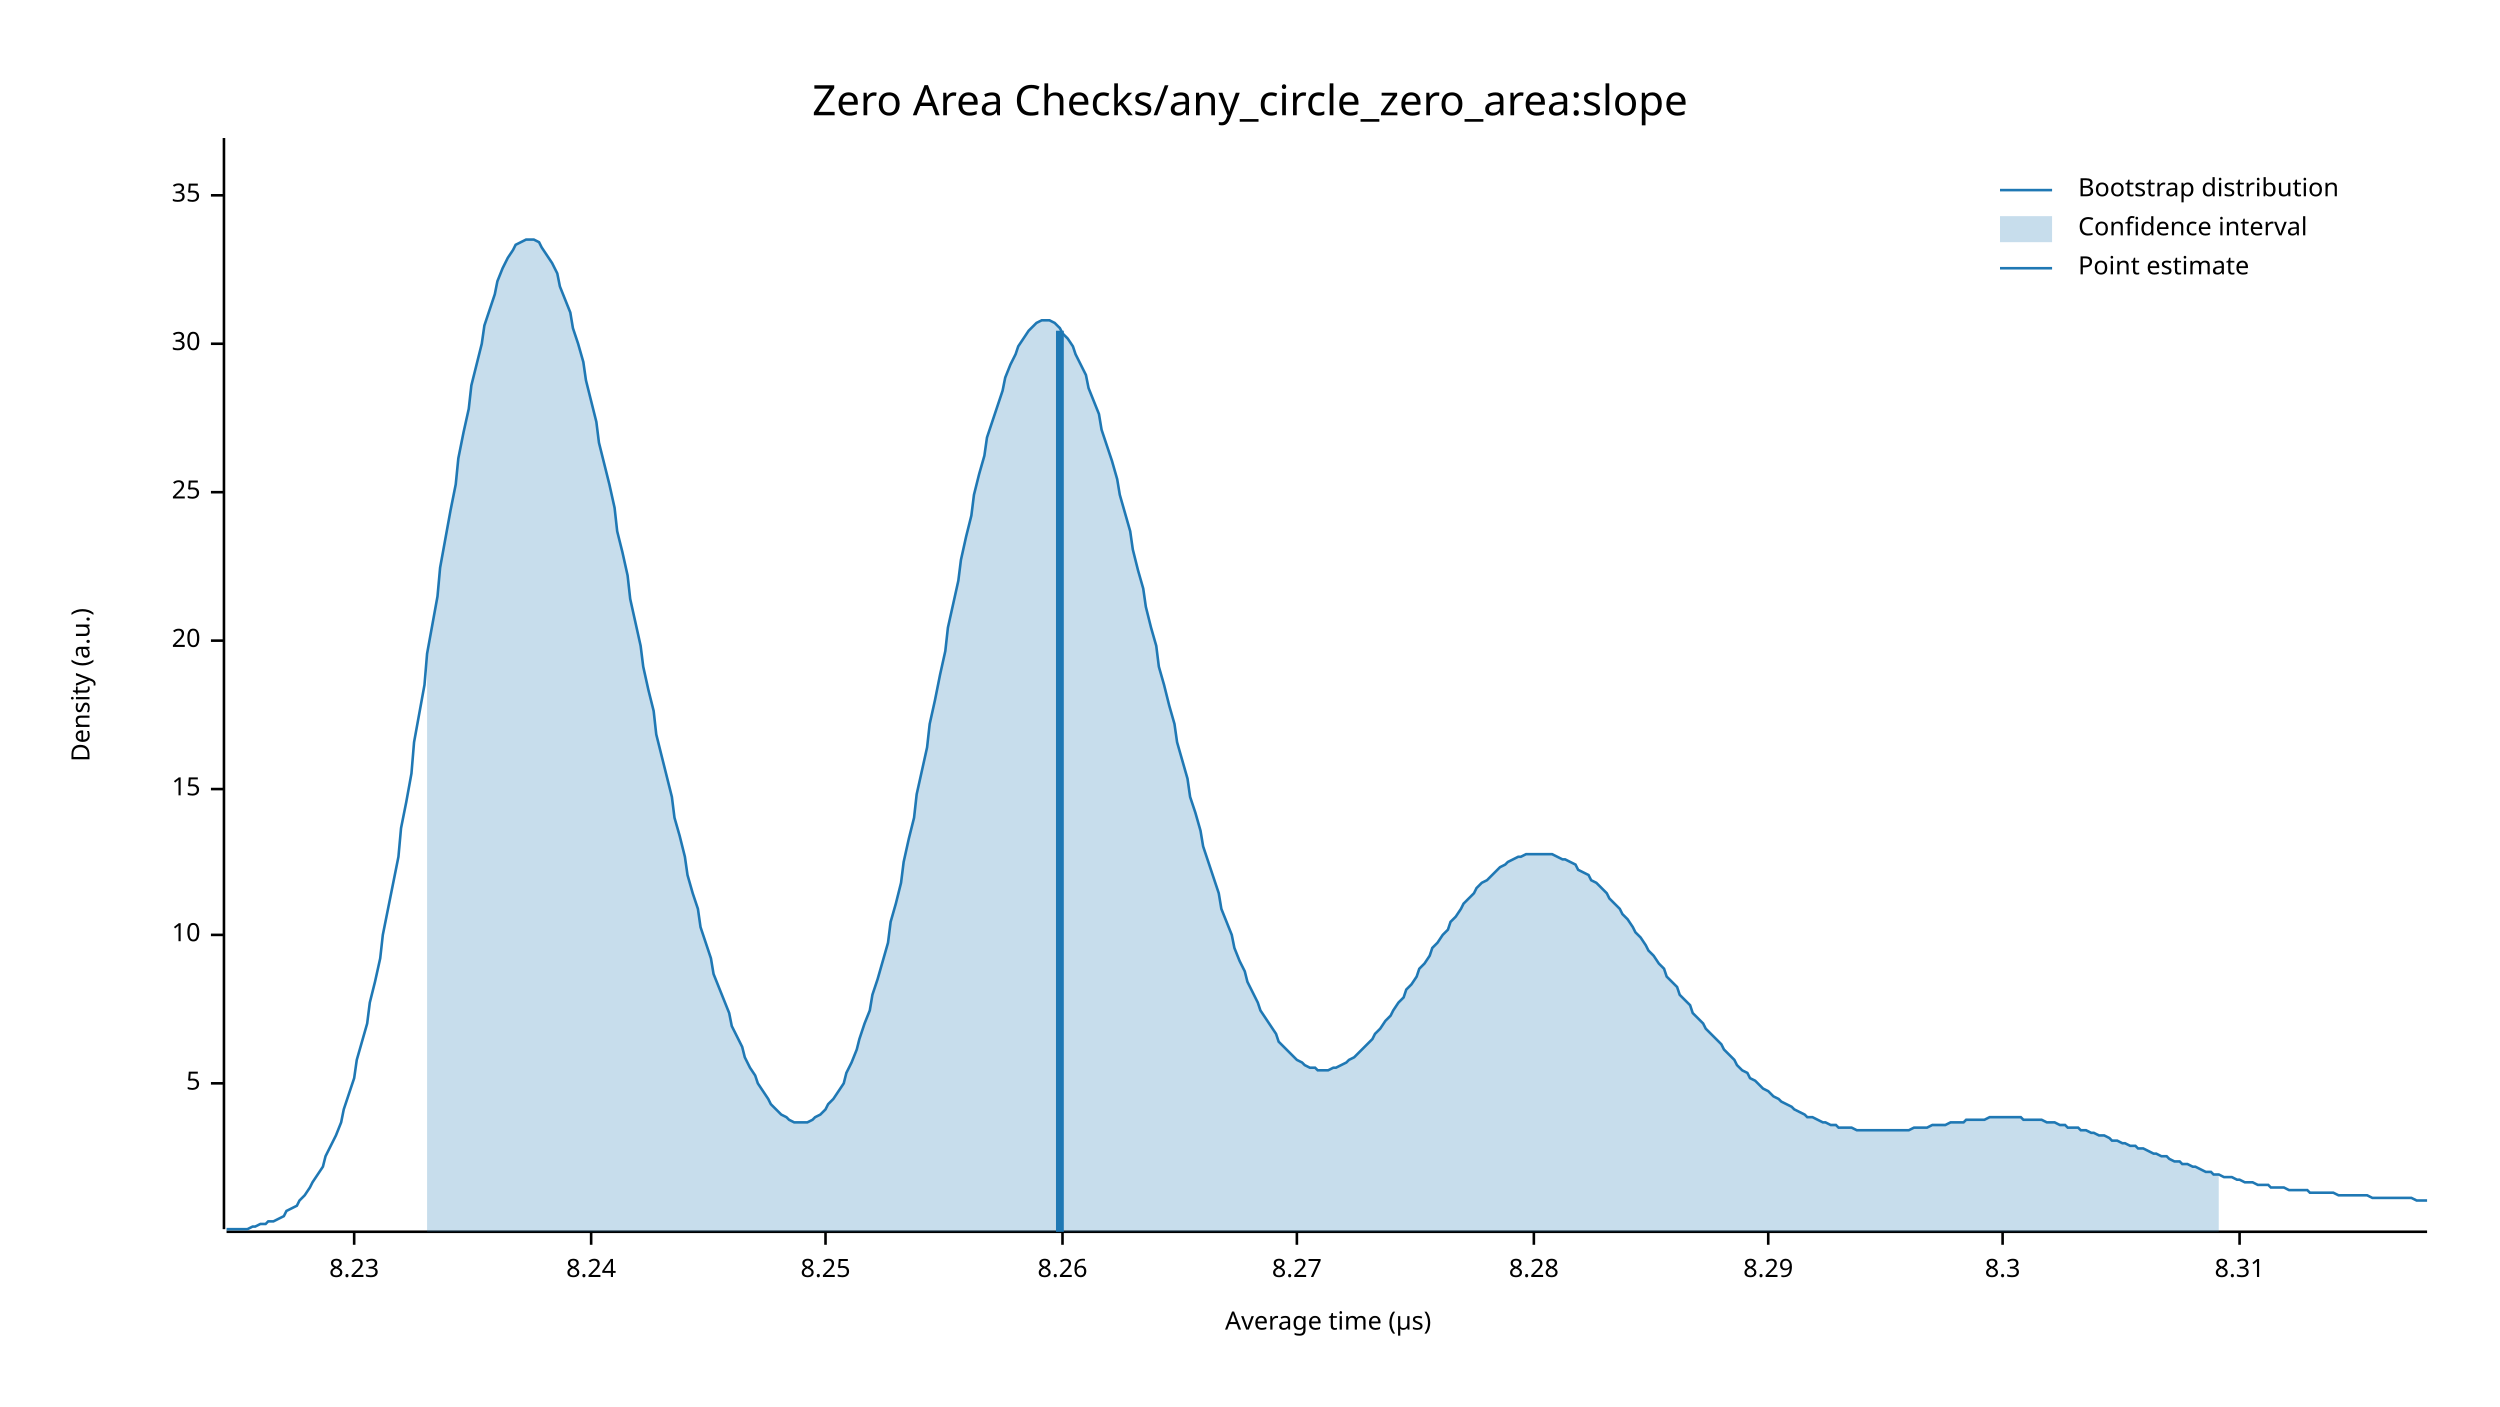
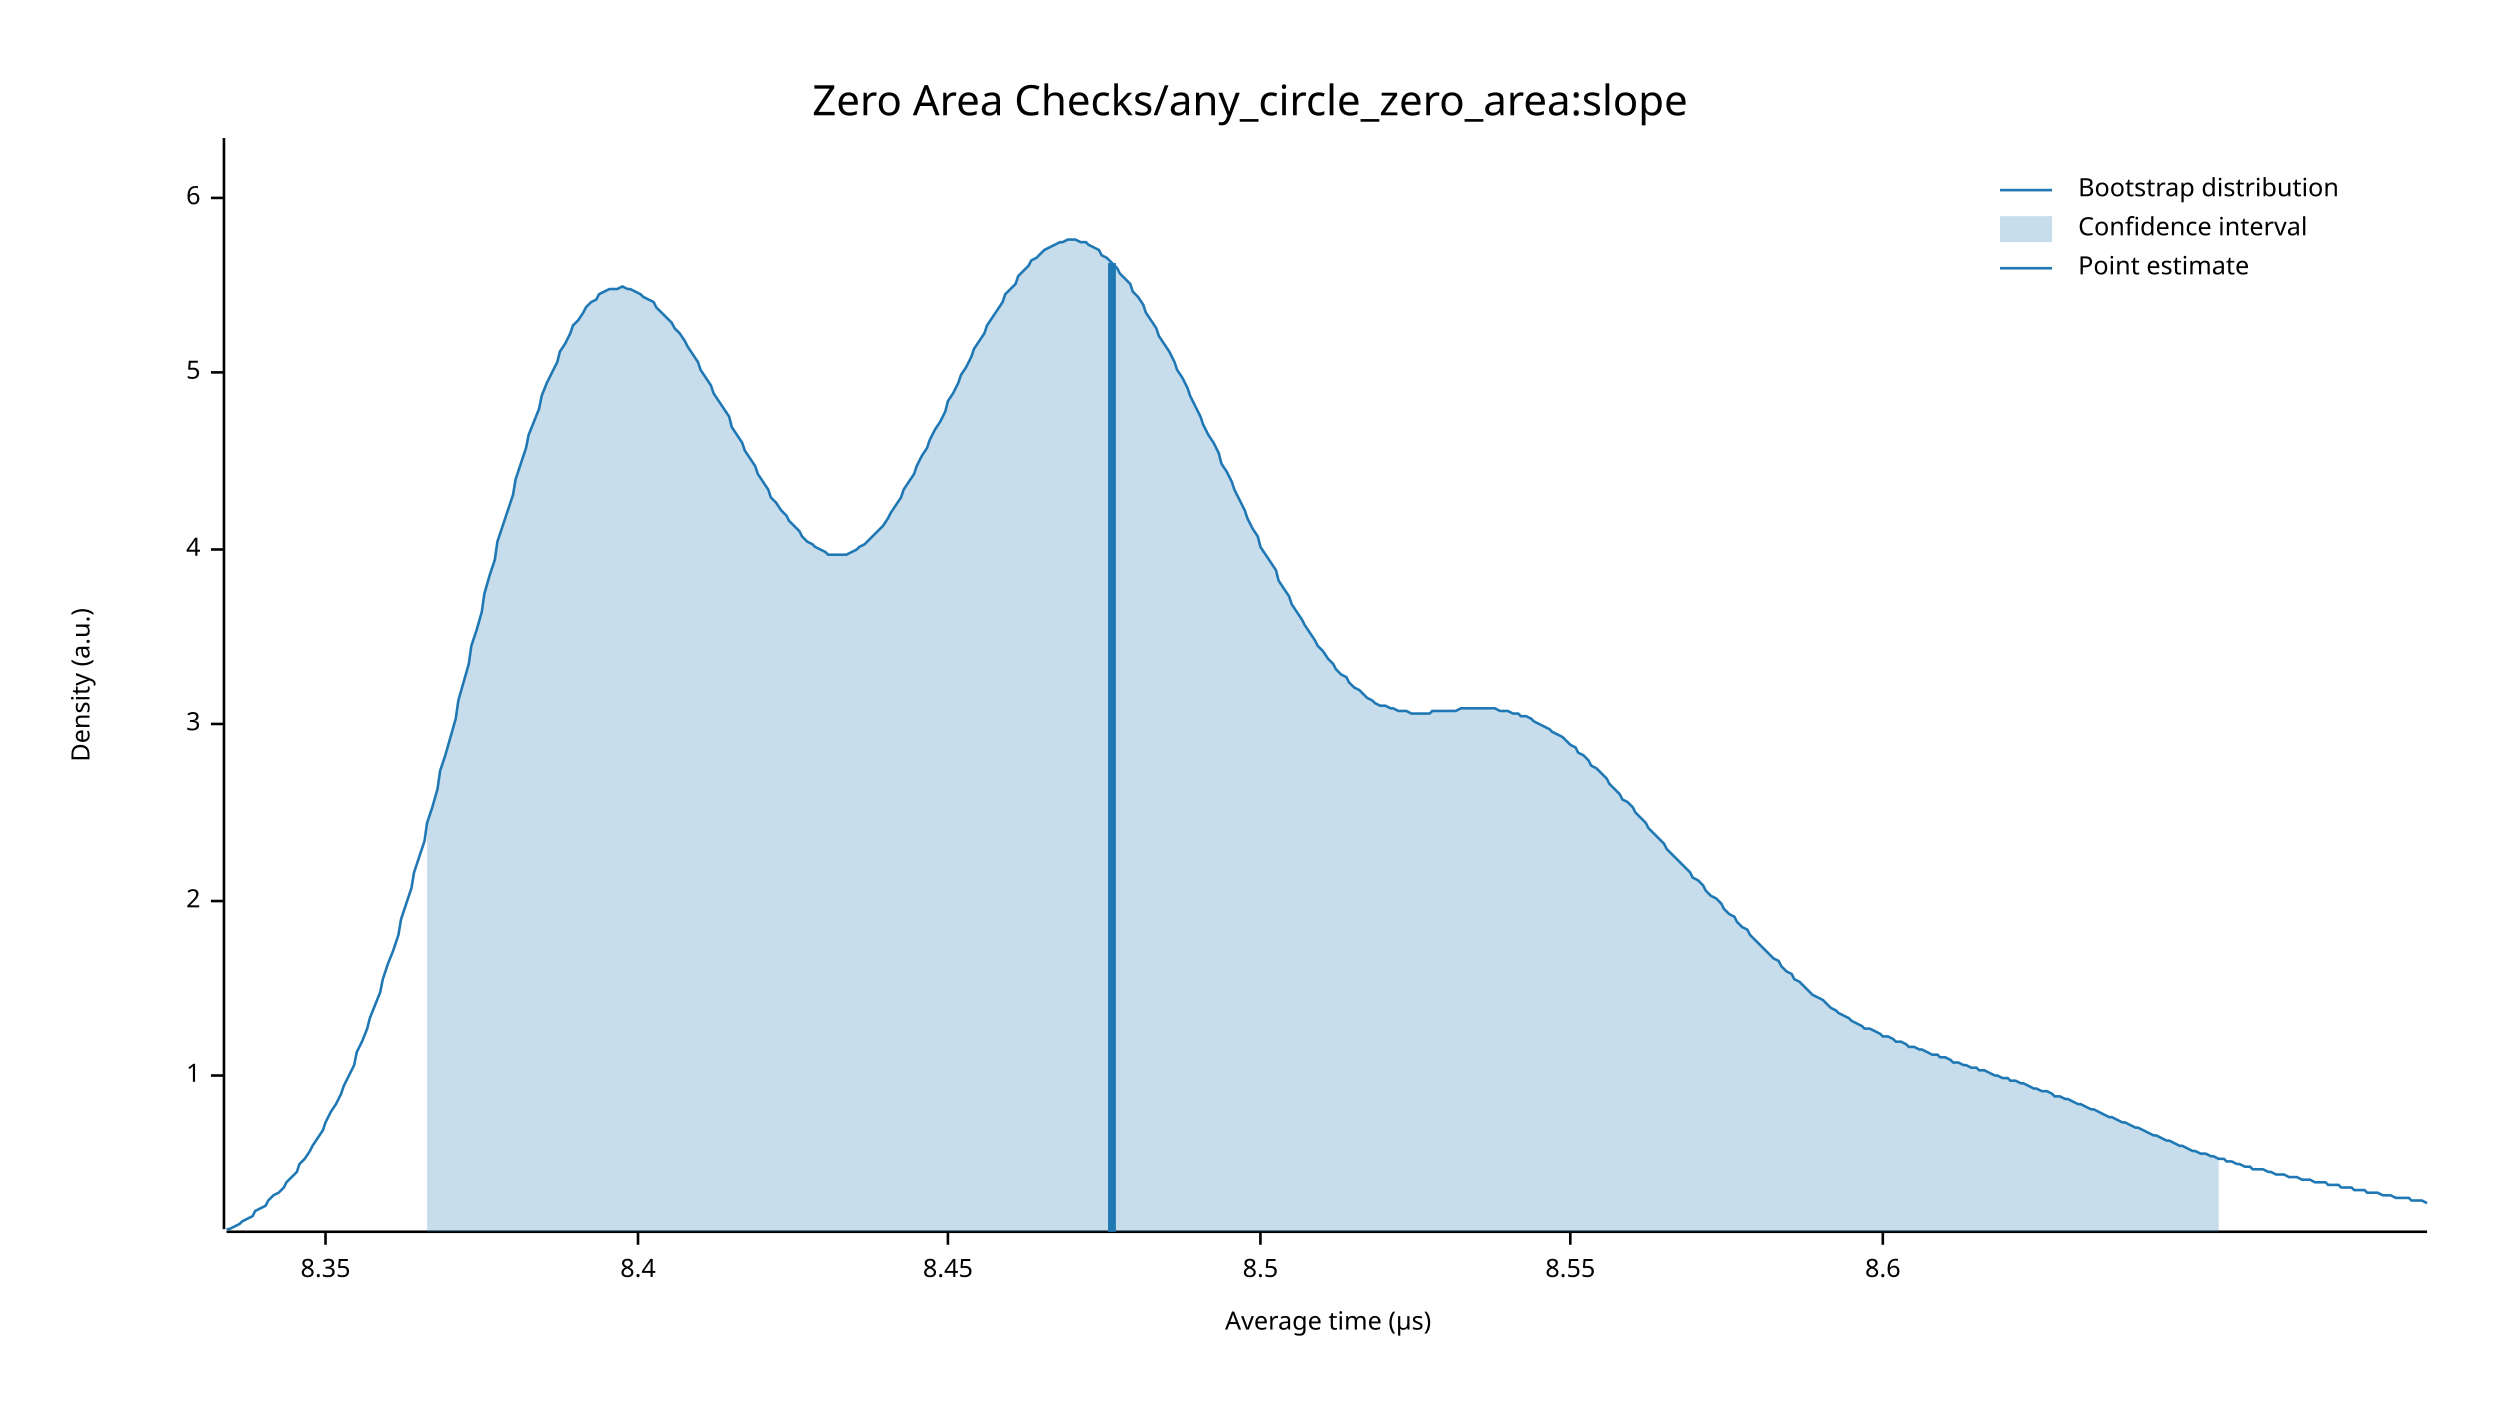
<svg xmlns="http://www.w3.org/2000/svg" width="960" height="540" viewBox="0 0 960 540">
  <text x="480" y="32" dy="0.76em" text-anchor="middle" font-family="sans-serif" font-size="16.129" opacity="1" fill="#000000">
Zero Area Checks/any_circle_zero_area:slope
</text>
  <text x="27" y="263" dy="0.76em" text-anchor="middle" font-family="sans-serif" font-size="9.677" opacity="1" fill="#000000" transform="rotate(270, 27, 263)">
Density (a.u.)
</text>
  <text x="510" y="513" dy="-0.5ex" text-anchor="middle" font-family="sans-serif" font-size="9.677" opacity="1" fill="#000000">
Average time (µs)
</text>
  <polyline fill="none" opacity="1" stroke="#000000" stroke-width="1" points="86,53 86,472 " />
-   <text x="77" y="416" dy="0.5ex" text-anchor="end" font-family="sans-serif" font-size="9.677" opacity="1" fill="#000000">
+   <text x="77" y="413" dy="0.5ex" text-anchor="end" font-family="sans-serif" font-size="9.677" opacity="1" fill="#000000">
+ 1
+ </text>
+   <polyline fill="none" opacity="1" stroke="#000000" stroke-width="1" points="81,413 86,413 " />
+   <text x="77" y="346" dy="0.5ex" text-anchor="end" font-family="sans-serif" font-size="9.677" opacity="1" fill="#000000">
+ 2
+ </text>
+   <polyline fill="none" opacity="1" stroke="#000000" stroke-width="1" points="81,346 86,346 " />
+   <text x="77" y="278" dy="0.5ex" text-anchor="end" font-family="sans-serif" font-size="9.677" opacity="1" fill="#000000">
+ 3
+ </text>
+   <polyline fill="none" opacity="1" stroke="#000000" stroke-width="1" points="81,278 86,278 " />
+   <text x="77" y="211" dy="0.5ex" text-anchor="end" font-family="sans-serif" font-size="9.677" opacity="1" fill="#000000">
+ 4
+ </text>
+   <polyline fill="none" opacity="1" stroke="#000000" stroke-width="1" points="81,211 86,211 " />
+   <text x="77" y="143" dy="0.5ex" text-anchor="end" font-family="sans-serif" font-size="9.677" opacity="1" fill="#000000">
5
</text>
-   <polyline fill="none" opacity="1" stroke="#000000" stroke-width="1" points="81,416 86,416 " />
-   <text x="77" y="359" dy="0.5ex" text-anchor="end" font-family="sans-serif" font-size="9.677" opacity="1" fill="#000000">
- 10
+   <polyline fill="none" opacity="1" stroke="#000000" stroke-width="1" points="81,143 86,143 " />
+   <text x="77" y="76" dy="0.5ex" text-anchor="end" font-family="sans-serif" font-size="9.677" opacity="1" fill="#000000">
+ 6
</text>
-   <polyline fill="none" opacity="1" stroke="#000000" stroke-width="1" points="81,359 86,359 " />
-   <text x="77" y="303" dy="0.5ex" text-anchor="end" font-family="sans-serif" font-size="9.677" opacity="1" fill="#000000">
- 15
+   <polyline fill="none" opacity="1" stroke="#000000" stroke-width="1" points="81,76 86,76 " />
+   <polyline fill="none" opacity="1" stroke="#000000" stroke-width="1" points="87,473 932,473 " />
+   <text x="125" y="483" dy="0.76em" text-anchor="middle" font-family="sans-serif" font-size="9.677" opacity="1" fill="#000000">
+ 8.35
</text>
-   <polyline fill="none" opacity="1" stroke="#000000" stroke-width="1" points="81,303 86,303 " />
-   <text x="77" y="246" dy="0.5ex" text-anchor="end" font-family="sans-serif" font-size="9.677" opacity="1" fill="#000000">
- 20
+   <polyline fill="none" opacity="1" stroke="#000000" stroke-width="1" points="125,473 125,478 " />
+   <text x="245" y="483" dy="0.76em" text-anchor="middle" font-family="sans-serif" font-size="9.677" opacity="1" fill="#000000">
+ 8.4
</text>
-   <polyline fill="none" opacity="1" stroke="#000000" stroke-width="1" points="81,246 86,246 " />
-   <text x="77" y="189" dy="0.5ex" text-anchor="end" font-family="sans-serif" font-size="9.677" opacity="1" fill="#000000">
- 25
+   <polyline fill="none" opacity="1" stroke="#000000" stroke-width="1" points="245,473 245,478 " />
+   <text x="364" y="483" dy="0.76em" text-anchor="middle" font-family="sans-serif" font-size="9.677" opacity="1" fill="#000000">
+ 8.45
</text>
-   <polyline fill="none" opacity="1" stroke="#000000" stroke-width="1" points="81,189 86,189 " />
-   <text x="77" y="132" dy="0.5ex" text-anchor="end" font-family="sans-serif" font-size="9.677" opacity="1" fill="#000000">
- 30
+   <polyline fill="none" opacity="1" stroke="#000000" stroke-width="1" points="364,473 364,478 " />
+   <text x="484" y="483" dy="0.76em" text-anchor="middle" font-family="sans-serif" font-size="9.677" opacity="1" fill="#000000">
+ 8.5
</text>
-   <polyline fill="none" opacity="1" stroke="#000000" stroke-width="1" points="81,132 86,132 " />
-   <text x="77" y="75" dy="0.5ex" text-anchor="end" font-family="sans-serif" font-size="9.677" opacity="1" fill="#000000">
- 35
+   <polyline fill="none" opacity="1" stroke="#000000" stroke-width="1" points="484,473 484,478 " />
+   <text x="603" y="483" dy="0.76em" text-anchor="middle" font-family="sans-serif" font-size="9.677" opacity="1" fill="#000000">
+ 8.55
</text>
-   <polyline fill="none" opacity="1" stroke="#000000" stroke-width="1" points="81,75 86,75 " />
-   <polyline fill="none" opacity="1" stroke="#000000" stroke-width="1" points="87,473 932,473 " />
-   <text x="136" y="483" dy="0.76em" text-anchor="middle" font-family="sans-serif" font-size="9.677" opacity="1" fill="#000000">
- 8.23
+   <polyline fill="none" opacity="1" stroke="#000000" stroke-width="1" points="603,473 603,478 " />
+   <text x="723" y="483" dy="0.76em" text-anchor="middle" font-family="sans-serif" font-size="9.677" opacity="1" fill="#000000">
+ 8.6
</text>
-   <polyline fill="none" opacity="1" stroke="#000000" stroke-width="1" points="136,473 136,478 " />
-   <text x="227" y="483" dy="0.76em" text-anchor="middle" font-family="sans-serif" font-size="9.677" opacity="1" fill="#000000">
- 8.24
- </text>
-   <polyline fill="none" opacity="1" stroke="#000000" stroke-width="1" points="227,473 227,478 " />
-   <text x="317" y="483" dy="0.76em" text-anchor="middle" font-family="sans-serif" font-size="9.677" opacity="1" fill="#000000">
- 8.25
- </text>
-   <polyline fill="none" opacity="1" stroke="#000000" stroke-width="1" points="317,473 317,478 " />
-   <text x="408" y="483" dy="0.76em" text-anchor="middle" font-family="sans-serif" font-size="9.677" opacity="1" fill="#000000">
- 8.26
- </text>
-   <polyline fill="none" opacity="1" stroke="#000000" stroke-width="1" points="408,473 408,478 " />
-   <text x="498" y="483" dy="0.76em" text-anchor="middle" font-family="sans-serif" font-size="9.677" opacity="1" fill="#000000">
- 8.27
- </text>
-   <polyline fill="none" opacity="1" stroke="#000000" stroke-width="1" points="498,473 498,478 " />
-   <text x="589" y="483" dy="0.76em" text-anchor="middle" font-family="sans-serif" font-size="9.677" opacity="1" fill="#000000">
- 8.28
- </text>
-   <polyline fill="none" opacity="1" stroke="#000000" stroke-width="1" points="589,473 589,478 " />
-   <text x="679" y="483" dy="0.76em" text-anchor="middle" font-family="sans-serif" font-size="9.677" opacity="1" fill="#000000">
- 8.29
- </text>
-   <polyline fill="none" opacity="1" stroke="#000000" stroke-width="1" points="679,473 679,478 " />
-   <text x="769" y="483" dy="0.76em" text-anchor="middle" font-family="sans-serif" font-size="9.677" opacity="1" fill="#000000">
- 8.3
- </text>
-   <polyline fill="none" opacity="1" stroke="#000000" stroke-width="1" points="769,473 769,478 " />
-   <text x="860" y="483" dy="0.76em" text-anchor="middle" font-family="sans-serif" font-size="9.677" opacity="1" fill="#000000">
- 8.31
- </text>
-   <polyline fill="none" opacity="1" stroke="#000000" stroke-width="1" points="860,473 860,478 " />
-   <polyline fill="none" opacity="1" stroke="#1F78B4" stroke-width="1" points="87,472 88,472 90,472 92,472 93,472 95,472 97,471 98,471 100,470 102,470 103,469 105,469 107,468 109,467 110,465 112,464 114,463 115,461 117,459 119,456 120,454 122,451 124,448 125,444 127,440 129,436 131,431 132,426 134,420 136,414 137,407 139,400 141,393 142,385 144,377 146,368 147,359 149,349 151,339 153,329 154,318 156,308 158,297 159,285 161,274 163,263 164,251 166,240 168,229 169,218 171,207 173,196 175,186 176,176 178,166 180,157 181,148 183,140 185,132 186,125 188,119 190,113 191,108 193,103 195,99 197,96 198,94 200,93 202,92 203,92 205,92 207,93 208,95 210,98 212,101 214,105 215,110 217,115 219,120 220,126 222,132 224,139 225,146 227,154 229,162 230,170 232,178 234,186 236,195 237,204 239,212 241,221 242,230 244,239 246,248 247,256 249,265 251,273 252,282 254,290 256,298 258,306 259,314 261,321 263,329 264,336 266,343 268,349 269,356 271,362 273,368 274,374 276,379 278,384 280,389 281,394 283,398 285,402 286,406 288,410 290,413 291,416 293,419 295,422 296,424 298,426 300,428 302,429 303,430 305,431 307,431 308,431 310,431 312,430 313,429 315,428 317,426 318,424 320,422 322,419 324,416 325,412 327,408 329,403 330,399 332,393 334,388 335,382 337,376 339,369 341,362 342,354 344,347 346,339 347,331 349,322 351,314 352,305 354,296 356,287 357,278 359,269 361,259 363,250 364,241 366,232 368,223 369,215 371,206 373,198 374,190 376,182 378,175 379,168 381,162 383,156 385,150 386,145 388,140 390,136 391,133 393,130 395,127 396,126 398,124 400,123 401,123 403,123 405,124 407,126 408,128 410,130 412,133 413,136 415,140 417,144 418,149 420,154 422,159 423,165 425,171 427,177 429,184 430,190 432,197 434,204 435,211 437,219 439,226 440,233 442,241 444,248 445,256 447,263 449,271 451,278 452,285 454,292 456,299 457,306 459,312 461,319 462,325 464,331 466,337 468,343 469,349 471,354 473,359 474,364 476,369 478,373 479,377 481,381 483,385 484,388 486,391 488,394 490,397 491,400 493,402 495,404 496,405 498,407 500,408 501,409 503,410 505,410 506,411 508,411 510,411 512,410 513,410 515,409 517,408 518,407 520,406 522,404 523,403 525,401 527,399 528,397 530,395 532,392 534,390 535,388 537,385 539,383 540,380 542,378 544,375 545,372 547,370 549,367 550,364 552,362 554,359 556,357 557,354 559,352 561,349 562,347 564,345 566,343 567,341 569,339 571,338 573,336 574,335 576,333 578,332 579,331 581,330 583,329 584,329 586,328 588,328 589,328 591,328 593,328 595,328 596,328 598,329 600,330 601,330 603,331 605,332 606,334 608,335 610,336 611,338 613,339 615,341 617,343 618,345 620,347 622,349 623,351 625,353 627,356 628,358 630,360 632,363 633,365 635,367 637,370 639,372 640,375 642,377 644,379 645,382 647,384 649,386 650,389 652,391 654,393 655,395 657,397 659,399 661,401 662,403 664,405 666,407 667,409 669,411 671,412 672,414 674,415 676,417 677,418 679,419 681,421 683,422 684,423 686,424 688,425 689,426 691,427 693,428 694,429 696,429 698,430 700,431 701,431 703,432 705,432 706,433 708,433 710,433 711,433 713,434 715,434 716,434 718,434 720,434 722,434 723,434 725,434 727,434 728,434 730,434 732,434 733,434 735,433 737,433 738,433 740,433 742,432 744,432 745,432 747,432 749,431 750,431 752,431 754,431 755,430 757,430 759,430 760,430 762,430 764,429 766,429 767,429 769,429 771,429 772,429 774,429 776,429 777,430 779,430 781,430 782,430 784,430 786,431 788,431 789,431 791,432 793,432 794,433 796,433 798,433 799,434 801,434 803,435 804,435 806,436 808,436 810,437 811,438 813,438 815,439 816,439 818,440 820,440 821,441 823,441 825,442 827,443 828,443 830,444 832,444 833,445 835,446 837,446 838,447 840,447 842,448 843,448 845,449 847,450 849,450 850,451 852,451 854,452 855,452 857,452 859,453 860,453 862,454 864,454 865,454 867,455 869,455 871,455 872,456 874,456 876,456 877,456 879,457 881,457 882,457 884,457 886,457 887,458 889,458 891,458 893,458 894,458 896,458 898,459 899,459 901,459 903,459 904,459 906,459 908,459 909,459 911,460 913,460 915,460 916,460 918,460 920,460 921,460 923,460 925,460 926,460 928,461 930,461 932,461 " />
-   <polygon opacity="0.25" fill="#1F78B4" points="164,251 166,240 168,229 169,218 171,207 173,196 175,186 176,176 178,166 180,157 181,148 183,140 185,132 186,125 188,119 190,113 191,108 193,103 195,99 197,96 198,94 200,93 202,92 203,92 205,92 207,93 208,95 210,98 212,101 214,105 215,110 217,115 219,120 220,126 222,132 224,139 225,146 227,154 229,162 230,170 232,178 234,186 236,195 237,204 239,212 241,221 242,230 244,239 246,248 247,256 249,265 251,273 252,282 254,290 256,298 258,306 259,314 261,321 263,329 264,336 266,343 268,349 269,356 271,362 273,368 274,374 276,379 278,384 280,389 281,394 283,398 285,402 286,406 288,410 290,413 291,416 293,419 295,422 296,424 298,426 300,428 302,429 303,430 305,431 307,431 308,431 310,431 312,430 313,429 315,428 317,426 318,424 320,422 322,419 324,416 325,412 327,408 329,403 330,399 332,393 334,388 335,382 337,376 339,369 341,362 342,354 344,347 346,339 347,331 349,322 351,314 352,305 354,296 356,287 357,278 359,269 361,259 363,250 364,241 366,232 368,223 369,215 371,206 373,198 374,190 376,182 378,175 379,168 381,162 383,156 385,150 386,145 388,140 390,136 391,133 393,130 395,127 396,126 398,124 400,123 401,123 403,123 405,124 407,126 408,128 410,130 412,133 413,136 415,140 417,144 418,149 420,154 422,159 423,165 425,171 427,177 429,184 430,190 432,197 434,204 435,211 437,219 439,226 440,233 442,241 444,248 445,256 447,263 449,271 451,278 452,285 454,292 456,299 457,306 459,312 461,319 462,325 464,331 466,337 468,343 469,349 471,354 473,359 474,364 476,369 478,373 479,377 481,381 483,385 484,388 486,391 488,394 490,397 491,400 493,402 495,404 496,405 498,407 500,408 501,409 503,410 505,410 506,411 508,411 510,411 512,410 513,410 515,409 517,408 518,407 520,406 522,404 523,403 525,401 527,399 528,397 530,395 532,392 534,390 535,388 537,385 539,383 540,380 542,378 544,375 545,372 547,370 549,367 550,364 552,362 554,359 556,357 557,354 559,352 561,349 562,347 564,345 566,343 567,341 569,339 571,338 573,336 574,335 576,333 578,332 579,331 581,330 583,329 584,329 586,328 588,328 589,328 591,328 593,328 595,328 596,328 598,329 600,330 601,330 603,331 605,332 606,334 608,335 610,336 611,338 613,339 615,341 617,343 618,345 620,347 622,349 623,351 625,353 627,356 628,358 630,360 632,363 633,365 635,367 637,370 639,372 640,375 642,377 644,379 645,382 647,384 649,386 650,389 652,391 654,393 655,395 657,397 659,399 661,401 662,403 664,405 666,407 667,409 669,411 671,412 672,414 674,415 676,417 677,418 679,419 681,421 683,422 684,423 686,424 688,425 689,426 691,427 693,428 694,429 696,429 698,430 700,431 701,431 703,432 705,432 706,433 708,433 710,433 711,433 713,434 715,434 716,434 718,434 720,434 722,434 723,434 725,434 727,434 728,434 730,434 732,434 733,434 735,433 737,433 738,433 740,433 742,432 744,432 745,432 747,432 749,431 750,431 752,431 754,431 755,430 757,430 759,430 760,430 762,430 764,429 766,429 767,429 769,429 771,429 772,429 774,429 776,429 777,430 779,430 781,430 782,430 784,430 786,431 788,431 789,431 791,432 793,432 794,433 796,433 798,433 799,434 801,434 803,435 804,435 806,436 808,436 810,437 811,438 813,438 815,439 816,439 818,440 820,440 821,441 823,441 825,442 827,443 828,443 830,444 832,444 833,445 835,446 837,446 838,447 840,447 842,448 843,448 845,449 847,450 849,450 850,451 852,451 852,473 164,473 " />
-   <polyline fill="none" opacity="1" stroke="#1F78B4" stroke-width="3" points="407,473 407,127 " />
+   <polyline fill="none" opacity="1" stroke="#000000" stroke-width="1" points="723,473 723,478 " />
+   <polyline fill="none" opacity="1" stroke="#1F78B4" stroke-width="1" points="87,472 88,472 90,471 92,470 93,469 95,468 97,467 98,465 100,464 102,463 103,461 105,459 107,458 109,456 110,454 112,452 114,450 115,447 117,445 119,442 120,440 122,437 124,434 125,431 127,427 129,424 131,420 132,417 134,413 136,409 137,404 139,400 141,395 142,391 144,386 146,381 147,376 149,370 151,365 153,359 154,353 156,347 158,341 159,335 161,329 163,323 164,316 166,310 168,303 169,296 171,290 173,283 175,276 176,269 178,262 180,255 181,248 183,242 185,235 186,228 188,221 190,215 191,208 193,202 195,196 197,190 198,184 200,178 202,172 203,167 205,162 207,157 208,152 210,147 212,143 214,139 215,135 217,132 219,128 220,125 222,123 224,120 225,118 227,116 229,115 230,113 232,112 234,111 236,111 237,111 239,110 241,111 242,111 244,112 246,113 247,114 249,115 251,116 252,118 254,120 256,122 258,124 259,126 261,128 263,131 264,133 266,136 268,139 269,142 271,145 273,148 274,151 276,154 278,157 280,160 281,164 283,167 285,170 286,173 288,176 290,179 291,182 293,185 295,188 296,191 298,193 300,196 302,198 303,200 305,202 307,204 308,206 310,208 312,209 313,210 315,211 317,212 318,213 320,213 322,213 324,213 325,213 327,212 329,211 330,210 332,209 334,207 335,206 337,204 339,202 341,199 342,197 344,194 346,191 347,188 349,185 351,182 352,179 354,175 356,172 357,169 359,165 361,162 363,158 364,154 366,151 368,147 369,144 371,141 373,137 374,134 376,131 378,128 379,125 381,122 383,119 385,116 386,113 388,111 390,109 391,106 393,104 395,102 396,100 398,99 400,97 401,96 403,95 405,94 407,93 408,93 410,92 412,92 413,92 415,93 417,93 418,94 420,95 422,96 423,98 425,99 427,101 429,103 430,105 432,107 434,109 435,112 437,114 439,117 440,120 442,123 444,126 445,129 447,132 449,135 451,139 452,142 454,145 456,149 457,152 459,156 461,160 462,163 464,167 466,170 468,174 469,178 471,181 473,185 474,188 476,192 478,196 479,199 481,203 483,206 484,210 486,213 488,216 490,219 491,223 493,226 495,229 496,232 498,235 500,238 501,240 503,243 505,246 506,248 508,250 510,253 512,255 513,257 515,259 517,260 518,262 520,264 522,265 523,266 525,268 527,269 528,270 530,271 532,271 534,272 535,272 537,273 539,273 540,273 542,274 544,274 545,274 547,274 549,274 550,273 552,273 554,273 556,273 557,273 559,273 561,272 562,272 564,272 566,272 567,272 569,272 571,272 573,272 574,272 576,273 578,273 579,273 581,274 583,274 584,275 586,275 588,276 589,277 591,278 593,279 595,280 596,281 598,282 600,283 601,284 603,286 605,287 606,289 608,290 610,292 611,294 613,295 615,297 617,299 618,301 620,303 622,305 623,307 625,308 627,310 628,312 630,314 632,316 633,318 635,320 637,322 639,324 640,326 642,328 644,330 645,331 647,333 649,335 650,337 652,338 654,340 655,342 657,344 659,345 661,347 662,349 664,351 666,352 667,354 669,356 671,357 672,359 674,361 676,363 677,364 679,366 681,368 683,369 684,371 686,373 688,374 689,376 691,377 693,379 694,380 696,382 698,383 700,384 701,385 703,387 705,388 706,389 708,390 710,391 711,392 713,393 715,394 716,395 718,395 720,396 722,397 723,398 725,398 727,399 728,400 730,400 732,401 733,402 735,402 737,403 738,403 740,404 742,405 744,405 745,406 747,406 749,407 750,408 752,408 754,409 755,409 757,410 759,410 760,411 762,411 764,412 766,413 767,413 769,414 771,414 772,415 774,415 776,416 777,416 779,417 781,418 782,418 784,419 786,419 788,420 789,421 791,421 793,422 794,422 796,423 798,424 799,424 801,425 803,426 804,426 806,427 808,428 810,429 811,429 813,430 815,431 816,431 818,432 820,433 821,433 823,434 825,435 827,436 828,436 830,437 832,438 833,438 835,439 837,440 838,440 840,441 842,442 843,442 845,443 847,443 849,444 850,444 852,445 854,445 855,446 857,446 859,447 860,447 862,448 864,448 865,449 867,449 869,449 871,450 872,450 874,451 876,451 877,451 879,452 881,452 882,452 884,453 886,453 887,453 889,454 891,454 893,454 894,455 896,455 898,455 899,456 901,456 903,456 904,457 906,457 908,457 909,458 911,458 913,458 915,459 916,459 918,459 920,460 921,460 923,460 925,460 926,461 928,461 930,461 932,462 " />
+   <polygon opacity="0.25" fill="#1F78B4" points="164,316 166,310 168,303 169,296 171,290 173,283 175,276 176,269 178,262 180,255 181,248 183,242 185,235 186,228 188,221 190,215 191,208 193,202 195,196 197,190 198,184 200,178 202,172 203,167 205,162 207,157 208,152 210,147 212,143 214,139 215,135 217,132 219,128 220,125 222,123 224,120 225,118 227,116 229,115 230,113 232,112 234,111 236,111 237,111 239,110 241,111 242,111 244,112 246,113 247,114 249,115 251,116 252,118 254,120 256,122 258,124 259,126 261,128 263,131 264,133 266,136 268,139 269,142 271,145 273,148 274,151 276,154 278,157 280,160 281,164 283,167 285,170 286,173 288,176 290,179 291,182 293,185 295,188 296,191 298,193 300,196 302,198 303,200 305,202 307,204 308,206 310,208 312,209 313,210 315,211 317,212 318,213 320,213 322,213 324,213 325,213 327,212 329,211 330,210 332,209 334,207 335,206 337,204 339,202 341,199 342,197 344,194 346,191 347,188 349,185 351,182 352,179 354,175 356,172 357,169 359,165 361,162 363,158 364,154 366,151 368,147 369,144 371,141 373,137 374,134 376,131 378,128 379,125 381,122 383,119 385,116 386,113 388,111 390,109 391,106 393,104 395,102 396,100 398,99 400,97 401,96 403,95 405,94 407,93 408,93 410,92 412,92 413,92 415,93 417,93 418,94 420,95 422,96 423,98 425,99 427,101 429,103 430,105 432,107 434,109 435,112 437,114 439,117 440,120 442,123 444,126 445,129 447,132 449,135 451,139 452,142 454,145 456,149 457,152 459,156 461,160 462,163 464,167 466,170 468,174 469,178 471,181 473,185 474,188 476,192 478,196 479,199 481,203 483,206 484,210 486,213 488,216 490,219 491,223 493,226 495,229 496,232 498,235 500,238 501,240 503,243 505,246 506,248 508,250 510,253 512,255 513,257 515,259 517,260 518,262 520,264 522,265 523,266 525,268 527,269 528,270 530,271 532,271 534,272 535,272 537,273 539,273 540,273 542,274 544,274 545,274 547,274 549,274 550,273 552,273 554,273 556,273 557,273 559,273 561,272 562,272 564,272 566,272 567,272 569,272 571,272 573,272 574,272 576,273 578,273 579,273 581,274 583,274 584,275 586,275 588,276 589,277 591,278 593,279 595,280 596,281 598,282 600,283 601,284 603,286 605,287 606,289 608,290 610,292 611,294 613,295 615,297 617,299 618,301 620,303 622,305 623,307 625,308 627,310 628,312 630,314 632,316 633,318 635,320 637,322 639,324 640,326 642,328 644,330 645,331 647,333 649,335 650,337 652,338 654,340 655,342 657,344 659,345 661,347 662,349 664,351 666,352 667,354 669,356 671,357 672,359 674,361 676,363 677,364 679,366 681,368 683,369 684,371 686,373 688,374 689,376 691,377 693,379 694,380 696,382 698,383 700,384 701,385 703,387 705,388 706,389 708,390 710,391 711,392 713,393 715,394 716,395 718,395 720,396 722,397 723,398 725,398 727,399 728,400 730,400 732,401 733,402 735,402 737,403 738,403 740,404 742,405 744,405 745,406 747,406 749,407 750,408 752,408 754,409 755,409 757,410 759,410 760,411 762,411 764,412 766,413 767,413 769,414 771,414 772,415 774,415 776,416 777,416 779,417 781,418 782,418 784,419 786,419 788,420 789,421 791,421 793,422 794,422 796,423 798,424 799,424 801,425 803,426 804,426 806,427 808,428 810,429 811,429 813,430 815,431 816,431 818,432 820,433 821,433 823,434 825,435 827,436 828,436 830,437 832,438 833,438 835,439 837,440 838,440 840,441 842,442 843,442 845,443 847,443 849,444 850,444 852,445 852,473 164,473 " />
+   <polyline fill="none" opacity="1" stroke="#1F78B4" stroke-width="3" points="427,473 427,101 " />
  <text x="798" y="68" dy="0.76em" text-anchor="start" font-family="sans-serif" font-size="9.677" opacity="1" fill="#000000">
Bootstrap distribution
</text>
  <text x="798" y="83" dy="0.76em" text-anchor="start" font-family="sans-serif" font-size="9.677" opacity="1" fill="#000000">
Confidence interval
</text>
  <text x="798" y="98" dy="0.76em" text-anchor="start" font-family="sans-serif" font-size="9.677" opacity="1" fill="#000000">
Point estimate
</text>
  <polyline fill="none" opacity="1" stroke="#1F78B4" stroke-width="1" points="768,73 788,73 " />
  <rect x="768" y="83" width="20" height="10" opacity="0.25" fill="#1F78B4" stroke="none" />
  <polyline fill="none" opacity="1" stroke="#1F78B4" stroke-width="1" points="768,103 788,103 " />
</svg>
